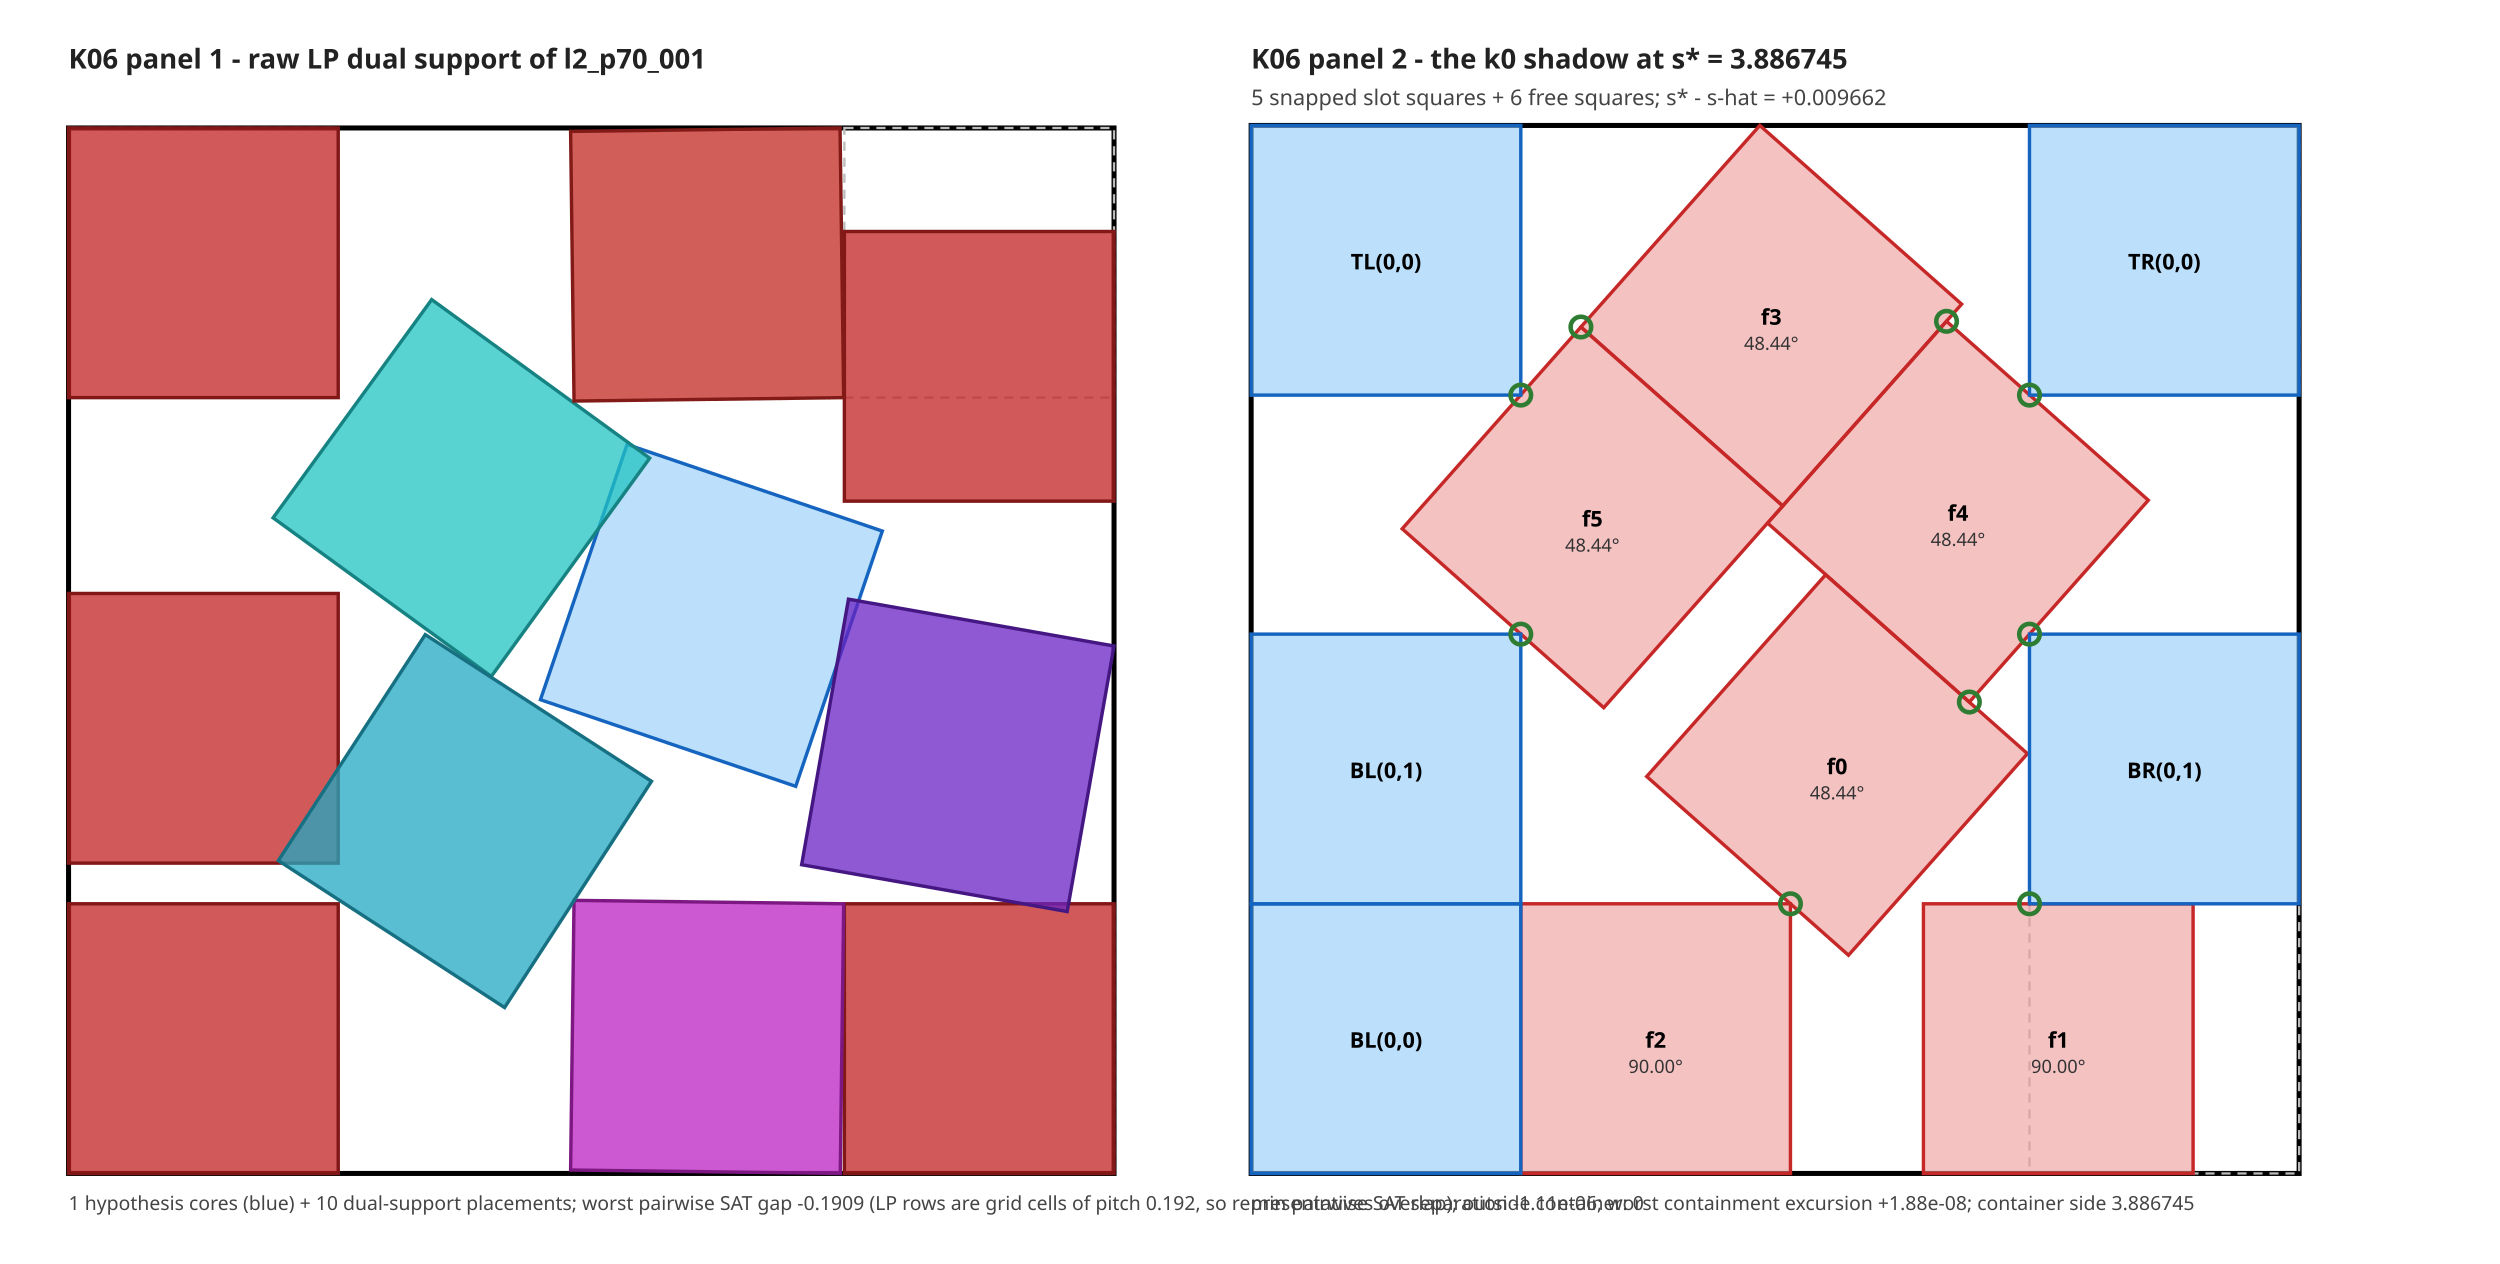
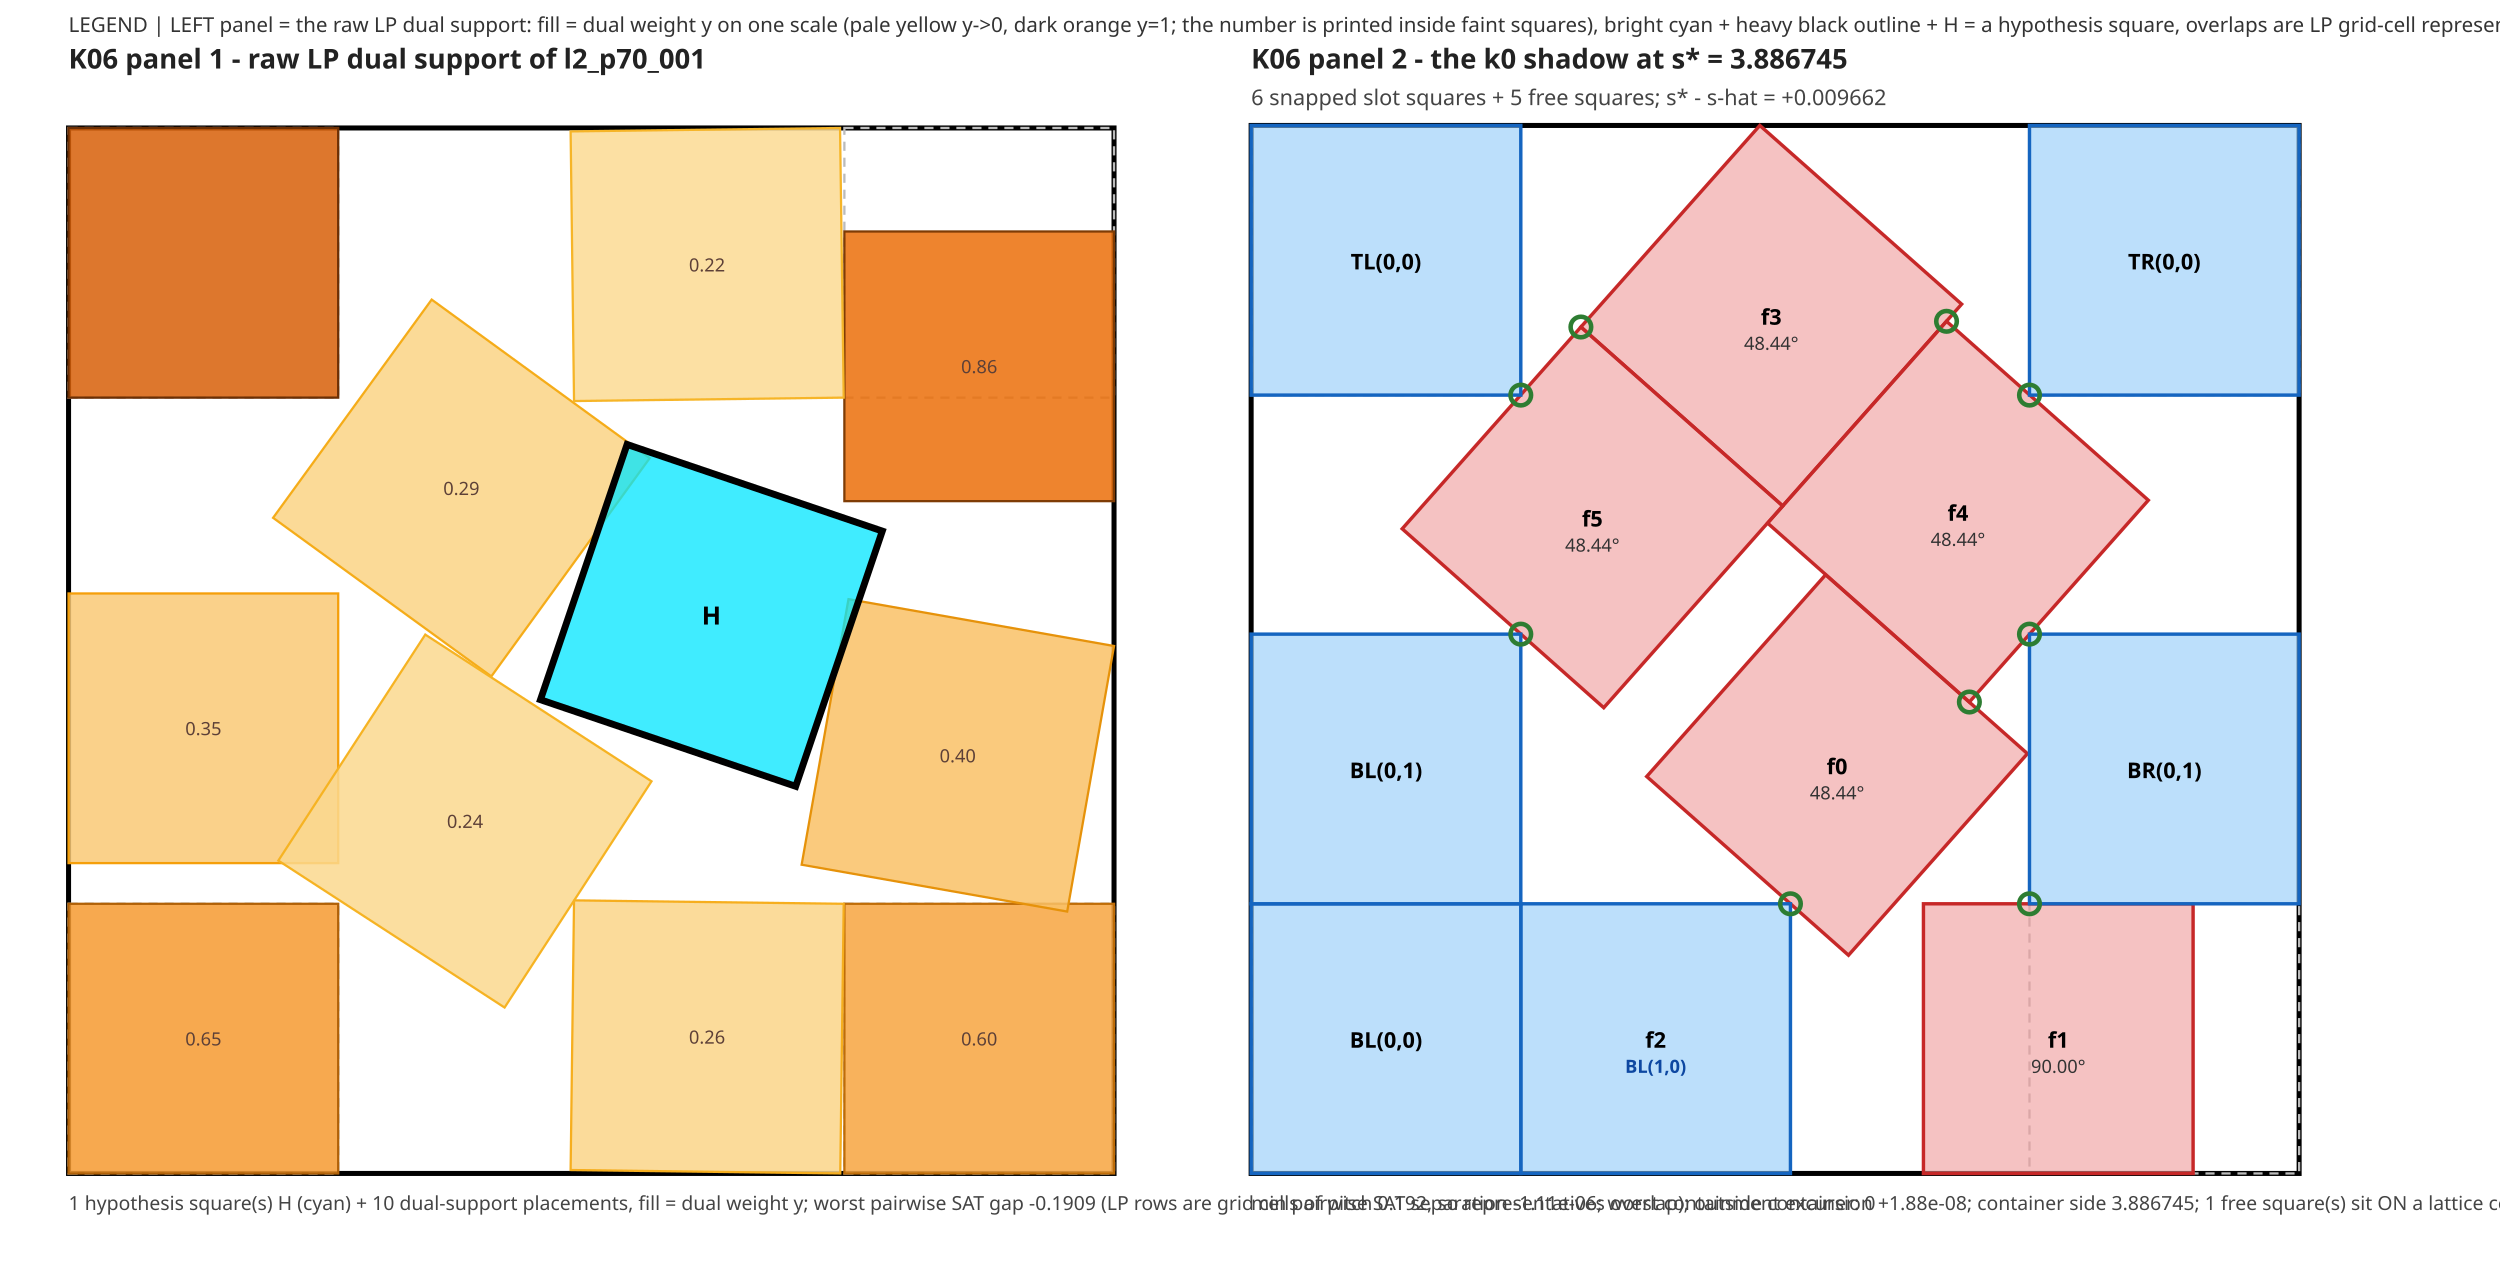
<svg xmlns="http://www.w3.org/2000/svg" width="1094" height="553" font-family="Segoe UI, sans-serif" style="background:#fff">
+   <text x="30.0" y="14.0" font-size="9" fill="#333" text-anchor="start">LEGEND  |  LEFT panel = the raw LP dual support: fill = dual weight y on one scale (pale yellow y-&gt;0, dark orange y=1; the number is printed inside faint squares), bright cyan + heavy black outline + H = a hypothesis square, overlaps are LP grid-cell representatives.  |  RIGHT panel = the minimised packing at s*: blue = slot square (named cell), red = free square (f-index + tilt), green ring = contact at gap &lt; 1e-6.</text>
  <text x="30.0" y="30.0" font-size="12" fill="#222" text-anchor="start" font-weight="bold">K06 panel 1 - raw LP dual support of l2_p70_001</text>
  <rect x="30" y="56.0" width="457.5" height="457.5" fill="none" stroke="#000" stroke-width="2.2" />
  <rect x="30.0" y="395.5" width="118" height="118" fill="none" stroke="#bbb" stroke-width="1" stroke-dasharray="4,3" />
  <rect x="369.5" y="395.5" width="118" height="118" fill="none" stroke="#bbb" stroke-width="1" stroke-dasharray="4,3" />
  <rect x="30.0" y="56.0" width="118" height="118" fill="none" stroke="#bbb" stroke-width="1" stroke-dasharray="4,3" />
  <rect x="369.5" y="56.0" width="118" height="118" fill="none" stroke="#bbb" stroke-width="1" stroke-dasharray="4,3" />
-   <polygon points="348.2,344.1 386.1,232.4 274.4,194.5 236.5,306.2" fill="#90caf9" fill-opacity="0.60" stroke="#1565c0" stroke-width="1.5" />
-   <polygon points="30.0,174.0 148.0,174.0 148.0,56.0 30.0,56.0" fill="hsl(0,70%,45%)" fill-opacity="0.75" stroke="hsl(0,70%,30%)" stroke-width="1.5" />
-   <polygon points="369.5,219.3 487.5,219.3 487.5,101.3 369.5,101.3" fill="hsl(0,70%,45%)" fill-opacity="0.75" stroke="hsl(0,70%,30%)" stroke-width="1.5" />
-   <polygon points="30.0,513.5 148.0,513.5 148.0,395.5 30.0,395.5" fill="hsl(0,70%,45%)" fill-opacity="0.75" stroke="hsl(0,70%,30%)" stroke-width="1.5" />
-   <polygon points="369.5,513.5 487.5,513.5 487.5,395.5 369.5,395.5" fill="hsl(0,70%,45%)" fill-opacity="0.75" stroke="hsl(0,70%,30%)" stroke-width="1.5" />
-   <polygon points="467.0,398.9 487.5,282.7 371.3,262.2 350.8,378.4" fill="hsl(266,70%,45%)" fill-opacity="0.75" stroke="hsl(266,70%,30%)" stroke-width="1.5" />
-   <polygon points="30.0,377.7 148.0,377.7 148.0,259.7 30.0,259.7" fill="hsl(0,70%,45%)" fill-opacity="0.75" stroke="hsl(0,70%,30%)" stroke-width="1.5" />
-   <polygon points="215.0,296.0 284.3,200.5 188.9,131.1 119.5,226.6" fill="hsl(180,70%,45%)" fill-opacity="0.75" stroke="hsl(180,70%,30%)" stroke-width="1.5" />
-   <polygon points="367.7,513.5 369.2,395.5 251.2,394.0 249.7,512.0" fill="hsl(297,70%,45%)" fill-opacity="0.75" stroke="hsl(297,70%,30%)" stroke-width="1.5" />
-   <polygon points="220.8,440.9 285.1,341.9 186.1,277.7 121.8,376.6" fill="hsl(190,70%,45%)" fill-opacity="0.75" stroke="hsl(190,70%,30%)" stroke-width="1.5" />
-   <polygon points="251.2,175.5 369.2,174.0 367.6,56.0 249.7,57.5" fill="hsl(2,70%,45%)" fill-opacity="0.75" stroke="hsl(2,70%,30%)" stroke-width="1.5" />
-   <text x="30.0" y="529.5" font-size="8.5" fill="#444" text-anchor="start">1 hypothesis cores (blue) + 10 dual-support placements; worst pairwise SAT gap -0.1909 (LP rows are grid cells of pitch 0.192, so representatives overlap); outside container: 0</text>
+   <polygon points="30.0,174.0 148.0,174.0 148.0,56.0 30.0,56.0" fill="hsl(25,92%,44%)" fill-opacity="0.85" stroke="hsl(25,92%,22%)" stroke-width="1.0" />
+   <polygon points="369.5,219.3 487.5,219.3 487.5,101.3 369.5,101.3" fill="hsl(27,92%,48%)" fill-opacity="0.85" stroke="hsl(27,92%,26%)" stroke-width="1.0" />
+   <text x="428.5" y="163.3" font-size="8" fill="#5d4037" text-anchor="middle">0.86</text>
+   <polygon points="30.0,513.5 148.0,513.5 148.0,395.5 30.0,395.5" fill="hsl(32,92%,58%)" fill-opacity="0.85" stroke="hsl(32,92%,36%)" stroke-width="1.0" />
+   <text x="89.0" y="457.5" font-size="8" fill="#5d4037" text-anchor="middle">0.65</text>
+   <polygon points="369.5,513.5 487.5,513.5 487.5,395.5 369.5,395.5" fill="hsl(33,92%,61%)" fill-opacity="0.85" stroke="hsl(33,92%,39%)" stroke-width="1.0" />
+   <text x="428.5" y="457.5" font-size="8" fill="#5d4037" text-anchor="middle">0.60</text>
+   <polygon points="467.0,398.9 487.5,282.7 371.3,262.2 350.8,378.4" fill="hsl(37,92%,69%)" fill-opacity="0.85" stroke="hsl(37,92%,47%)" stroke-width="1.0" />
+   <text x="419.1" y="333.6" font-size="8" fill="#5d4037" text-anchor="middle">0.40</text>
+   <polygon points="30.0,377.7 148.0,377.7 148.0,259.7 30.0,259.7" fill="hsl(38,92%,72%)" fill-opacity="0.85" stroke="hsl(38,92%,50%)" stroke-width="1.0" />
+   <text x="89.0" y="321.7" font-size="8" fill="#5d4037" text-anchor="middle">0.35</text>
+   <polygon points="215.0,296.0 284.3,200.5 188.9,131.1 119.5,226.6" fill="hsl(40,92%,75%)" fill-opacity="0.85" stroke="hsl(40,92%,53%)" stroke-width="1.0" />
+   <text x="201.9" y="216.6" font-size="8" fill="#5d4037" text-anchor="middle">0.29</text>
+   <polygon points="367.7,513.5 369.2,395.5 251.2,394.0 249.7,512.0" fill="hsl(40,92%,76%)" fill-opacity="0.85" stroke="hsl(40,92%,54%)" stroke-width="1.0" />
+   <text x="309.4" y="456.7" font-size="8" fill="#5d4037" text-anchor="middle">0.26</text>
+   <polygon points="220.8,440.9 285.1,341.9 186.1,277.7 121.8,376.6" fill="hsl(41,92%,77%)" fill-opacity="0.85" stroke="hsl(41,92%,55%)" stroke-width="1.0" />
+   <text x="203.5" y="362.3" font-size="8" fill="#5d4037" text-anchor="middle">0.24</text>
+   <polygon points="251.2,175.5 369.2,174.0 367.6,56.0 249.7,57.5" fill="hsl(41,92%,78%)" fill-opacity="0.85" stroke="hsl(41,92%,56%)" stroke-width="1.0" />
+   <text x="309.4" y="118.8" font-size="8" fill="#5d4037" text-anchor="middle">0.22</text>
+   <polygon points="348.2,344.1 386.1,232.4 274.4,194.5 236.5,306.2" fill="#00e5ff" fill-opacity="0.75" stroke="#000000" stroke-width="3.0" />
+   <text x="311.3" y="273.3" font-size="11" fill="#000" text-anchor="middle" font-weight="bold">H</text>
+   <text x="30.0" y="529.5" font-size="8.5" fill="#444" text-anchor="start">1 hypothesis square(s) H (cyan) + 10 dual-support placements, fill = dual weight y; worst pairwise SAT gap -0.1909 (LP rows are grid cells of pitch 0.192, so representatives overlap); outside container: 0</text>
  <text x="547.5" y="30.0" font-size="12" fill="#222" text-anchor="start" font-weight="bold">K06 panel 2 - the k0 shadow at s* = 3.886745</text>
-   <text x="547.5" y="46.0" font-size="9.5" fill="#444" text-anchor="start">5 snapped slot squares + 6 free squares; s* - s-hat = +0.009662</text>
+   <text x="547.5" y="46.0" font-size="9.5" fill="#444" text-anchor="start">6 snapped slot squares + 5 free squares; s* - s-hat = +0.009662</text>
  <rect x="547.496" y="54.9" width="458.6" height="458.6" fill="none" stroke="#000" stroke-width="2.2" />
  <rect x="547.5" y="395.5" width="118" height="118" fill="none" stroke="#bbb" stroke-width="1" stroke-dasharray="4,3" />
  <rect x="888.1" y="395.5" width="118" height="118" fill="none" stroke="#bbb" stroke-width="1" stroke-dasharray="4,3" />
  <rect x="547.5" y="54.9" width="118" height="118" fill="none" stroke="#bbb" stroke-width="1" stroke-dasharray="4,3" />
  <rect x="888.1" y="54.9" width="118" height="118" fill="none" stroke="#bbb" stroke-width="1" stroke-dasharray="4,3" />
  <polygon points="808.9,418.0 887.2,329.8 798.9,251.5 720.6,339.8" fill="#ef9a9a" fill-opacity="0.60" stroke="#c62828" stroke-width="1.5" />
  <text x="803.9" y="338.8" font-size="9.5" fill="#000" text-anchor="middle" font-weight="bold">f0</text>
  <text x="803.9" y="349.8" font-size="8" fill="#333" text-anchor="middle">48.44°</text>
  <polygon points="841.7,513.5 959.7,513.5 959.7,395.5 841.7,395.5" fill="#ef9a9a" fill-opacity="0.60" stroke="#c62828" stroke-width="1.5" />
  <text x="900.7" y="458.5" font-size="9.5" fill="#000" text-anchor="middle" font-weight="bold">f1</text>
  <text x="900.7" y="469.5" font-size="8" fill="#333" text-anchor="middle">90.00°</text>
-   <polygon points="783.5,513.5 783.5,395.5 665.5,395.5 665.5,513.5" fill="#ef9a9a" fill-opacity="0.60" stroke="#c62828" stroke-width="1.5" />
+   <polygon points="783.5,513.5 783.5,395.5 665.5,395.5 665.5,513.5" fill="#90caf9" fill-opacity="0.60" stroke="#1565c0" stroke-width="1.5" />
  <text x="724.5" y="458.5" font-size="9.5" fill="#000" text-anchor="middle" font-weight="bold">f2</text>
-   <text x="724.5" y="469.5" font-size="8" fill="#333" text-anchor="middle">90.00°</text>
+   <text x="724.5" y="469.5" font-size="8" fill="#0d47a1" text-anchor="middle" font-weight="bold">BL(1,0)</text>
  <polygon points="691.8,143.1 780.1,221.4 858.4,133.1 770.1,54.9" fill="#ef9a9a" fill-opacity="0.60" stroke="#c62828" stroke-width="1.5" />
  <text x="775.1" y="142.1" font-size="9.5" fill="#000" text-anchor="middle" font-weight="bold">f3</text>
  <text x="775.1" y="153.1" font-size="8" fill="#333" text-anchor="middle">48.44°</text>
  <polygon points="861.8,307.2 940.1,218.9 851.8,140.6 773.5,228.9" fill="#ef9a9a" fill-opacity="0.60" stroke="#c62828" stroke-width="1.5" />
  <text x="856.8" y="227.9" font-size="9.5" fill="#000" text-anchor="middle" font-weight="bold">f4</text>
  <text x="856.8" y="238.9" font-size="8" fill="#333" text-anchor="middle">48.44°</text>
  <polygon points="701.8,309.7 780.1,221.4 691.8,143.1 613.6,231.4" fill="#ef9a9a" fill-opacity="0.60" stroke="#c62828" stroke-width="1.5" />
  <text x="696.8" y="230.4" font-size="9.5" fill="#000" text-anchor="middle" font-weight="bold">f5</text>
  <text x="696.8" y="241.4" font-size="8" fill="#333" text-anchor="middle">48.44°</text>
  <polygon points="547.5,513.5 665.5,513.5 665.5,395.5 547.5,395.5" fill="#90caf9" fill-opacity="0.60" stroke="#1565c0" stroke-width="1.5" />
  <text x="606.5" y="458.5" font-size="9.5" fill="#000" text-anchor="middle" font-weight="bold">BL(0,0)</text>
  <polygon points="547.5,395.5 665.5,395.5 665.5,277.5 547.5,277.5" fill="#90caf9" fill-opacity="0.60" stroke="#1565c0" stroke-width="1.5" />
  <text x="606.5" y="340.5" font-size="9.5" fill="#000" text-anchor="middle" font-weight="bold">BL(0,1)</text>
  <polygon points="888.1,395.5 1006.1,395.5 1006.1,277.5 888.1,277.5" fill="#90caf9" fill-opacity="0.60" stroke="#1565c0" stroke-width="1.5" />
  <text x="947.1" y="340.5" font-size="9.5" fill="#000" text-anchor="middle" font-weight="bold">BR(0,1)</text>
  <polygon points="547.5,172.9 665.5,172.9 665.5,54.9 547.5,54.9" fill="#90caf9" fill-opacity="0.60" stroke="#1565c0" stroke-width="1.5" />
  <text x="606.5" y="117.9" font-size="9.5" fill="#000" text-anchor="middle" font-weight="bold">TL(0,0)</text>
  <polygon points="888.1,172.9 1006.1,172.9 1006.1,54.9 888.1,54.9" fill="#90caf9" fill-opacity="0.60" stroke="#1565c0" stroke-width="1.5" />
  <text x="947.1" y="117.9" font-size="9.5" fill="#000" text-anchor="middle" font-weight="bold">TR(0,0)</text>
  <circle cx="783.5" cy="395.5" r="4.5" fill="none" stroke="#2e7d32" stroke-width="2" />
  <circle cx="861.8" cy="307.2" r="4.5" fill="none" stroke="#2e7d32" stroke-width="2" />
  <circle cx="888.1" cy="395.5" r="4.5" fill="none" stroke="#2e7d32" stroke-width="2" />
  <circle cx="851.8" cy="140.6" r="4.5" fill="none" stroke="#2e7d32" stroke-width="2" />
  <circle cx="691.8" cy="143.1" r="4.5" fill="none" stroke="#2e7d32" stroke-width="2" />
  <circle cx="888.1" cy="277.5" r="4.5" fill="none" stroke="#2e7d32" stroke-width="2" />
  <circle cx="888.1" cy="172.9" r="4.5" fill="none" stroke="#2e7d32" stroke-width="2" />
  <circle cx="665.5" cy="277.5" r="4.5" fill="none" stroke="#2e7d32" stroke-width="2" />
  <circle cx="665.5" cy="172.9" r="4.5" fill="none" stroke="#2e7d32" stroke-width="2" />
-   <text x="547.5" y="529.5" font-size="8.5" fill="#444" text-anchor="start">min pairwise SAT separation -1.11e-06; worst containment excursion +1.88e-08; container side 3.886745</text>
+   <text x="547.5" y="529.5" font-size="8.5" fill="#444" text-anchor="start">min pairwise SAT separation -1.11e-06; worst containment excursion +1.88e-08; container side 3.886745; 1 free square(s) sit ON a lattice cell and are drawn as slot squares: f2=BL(1,0)</text>
</svg>
